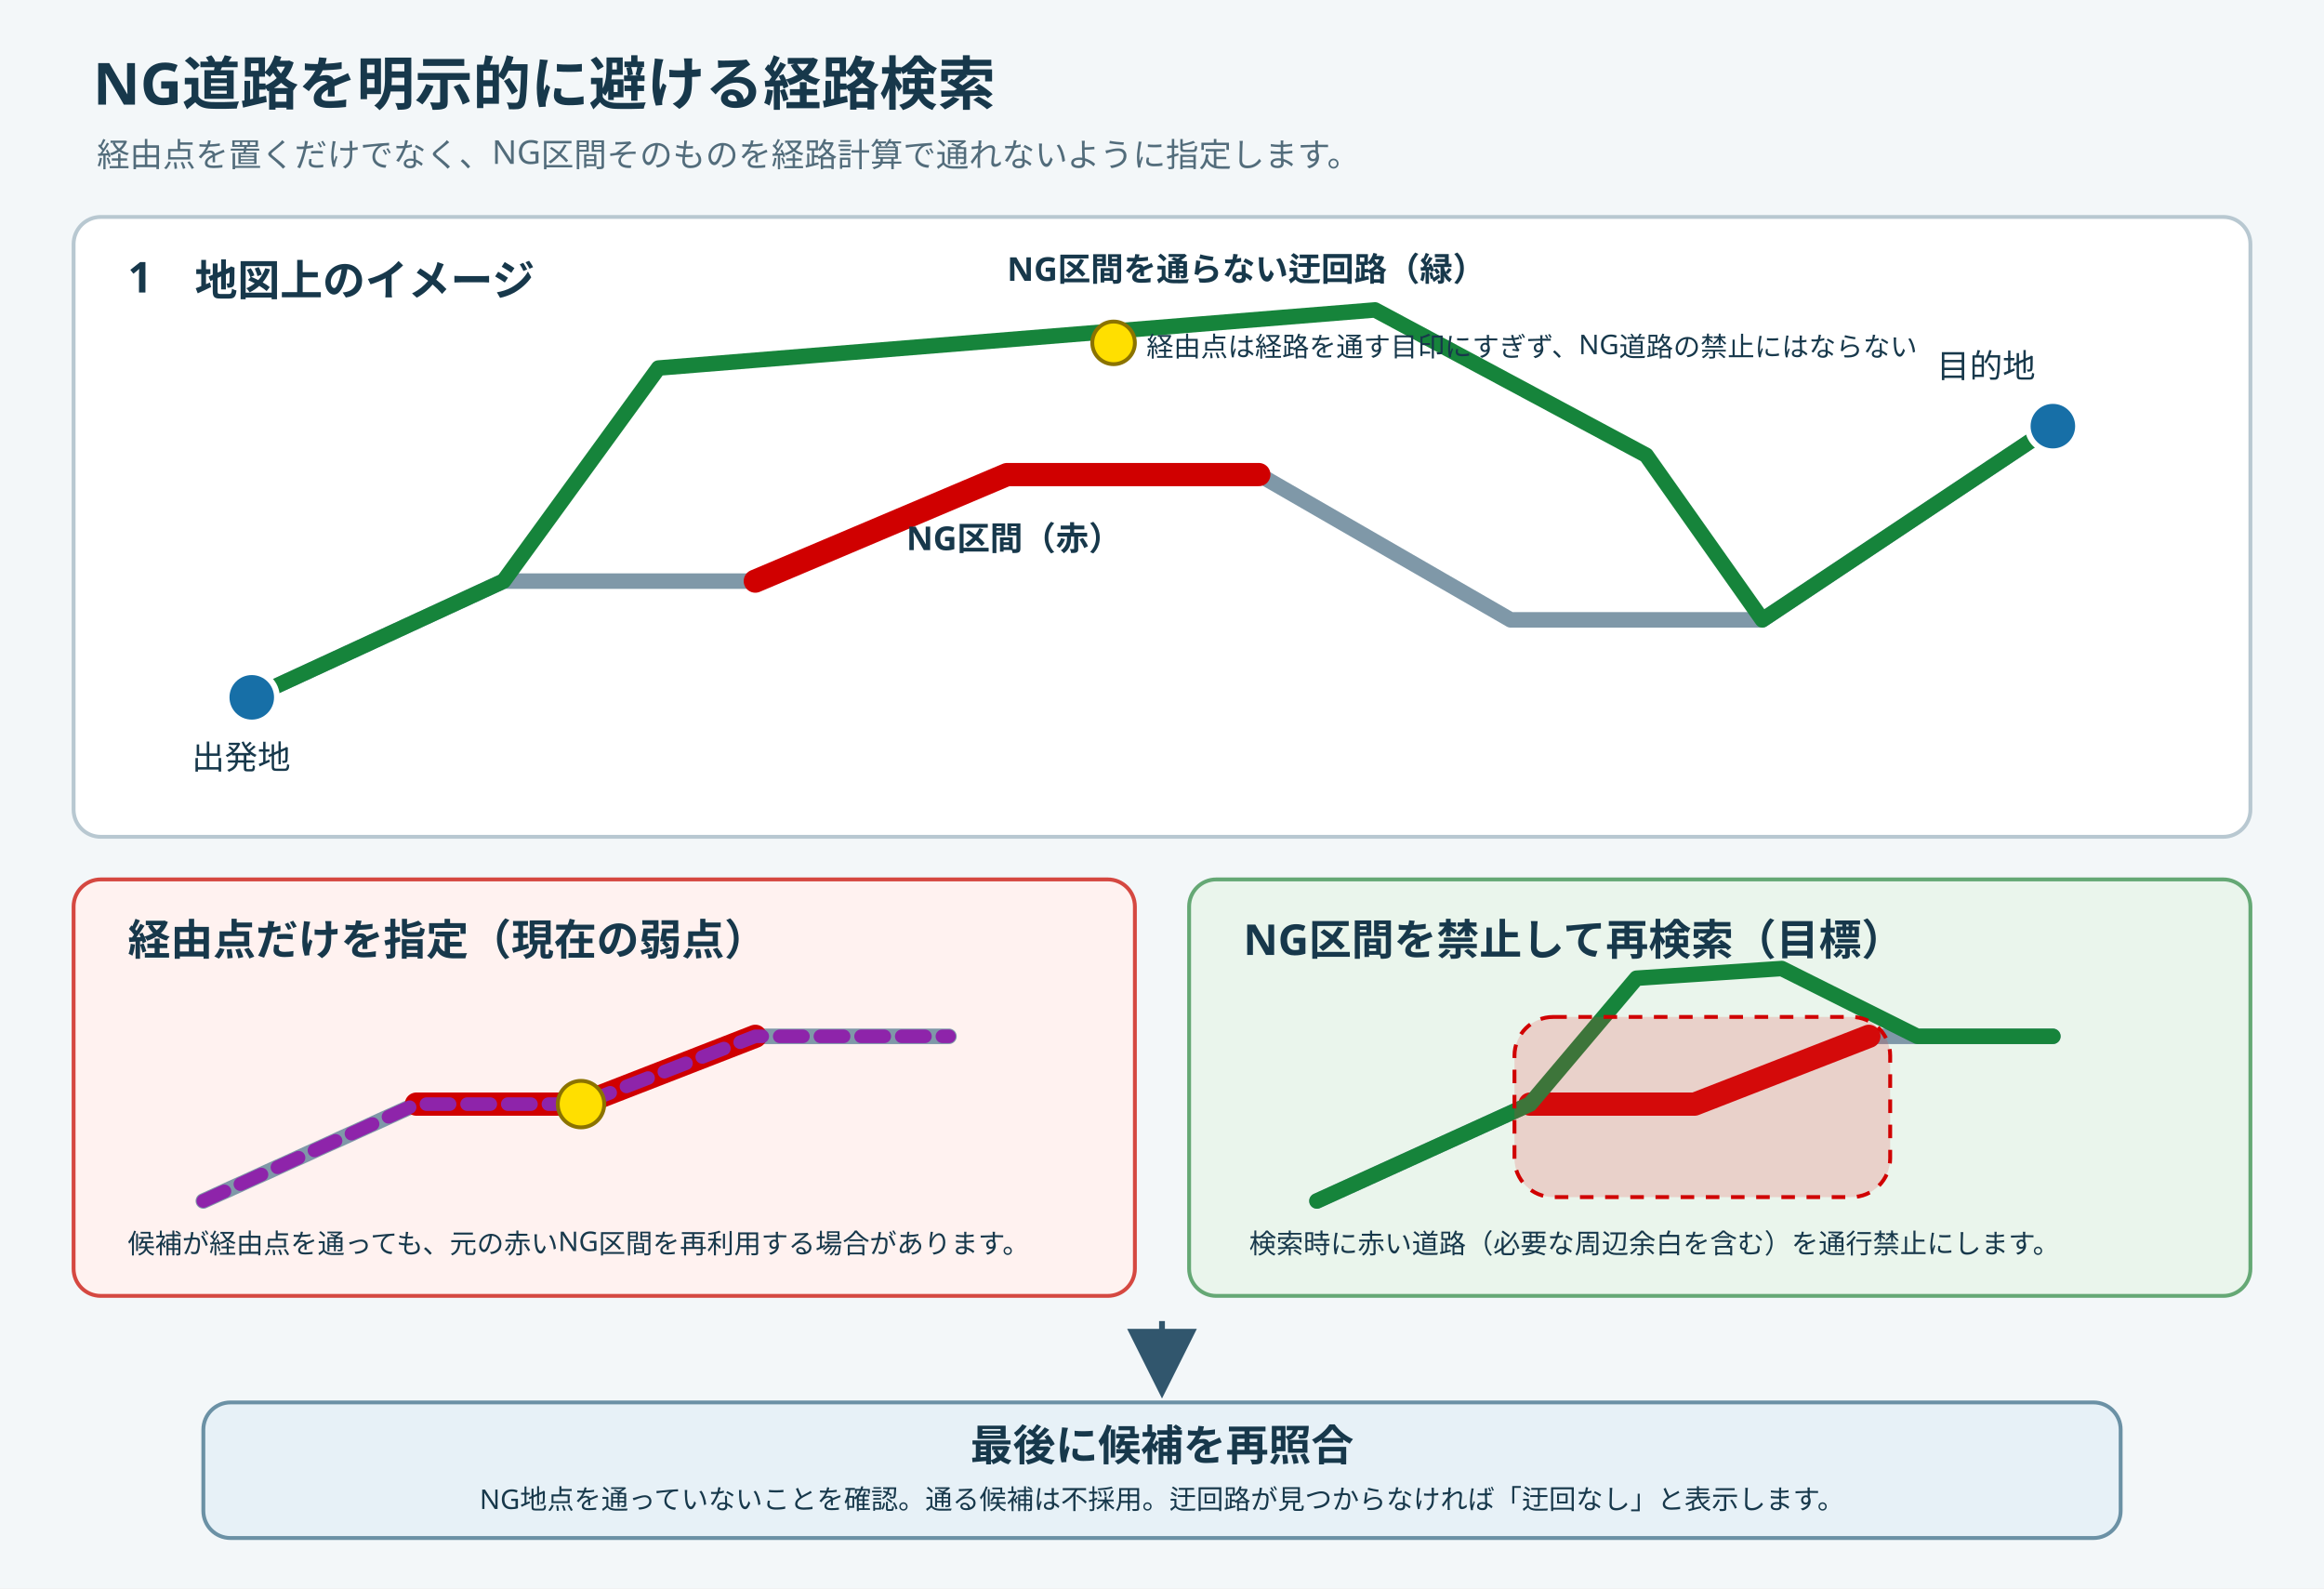
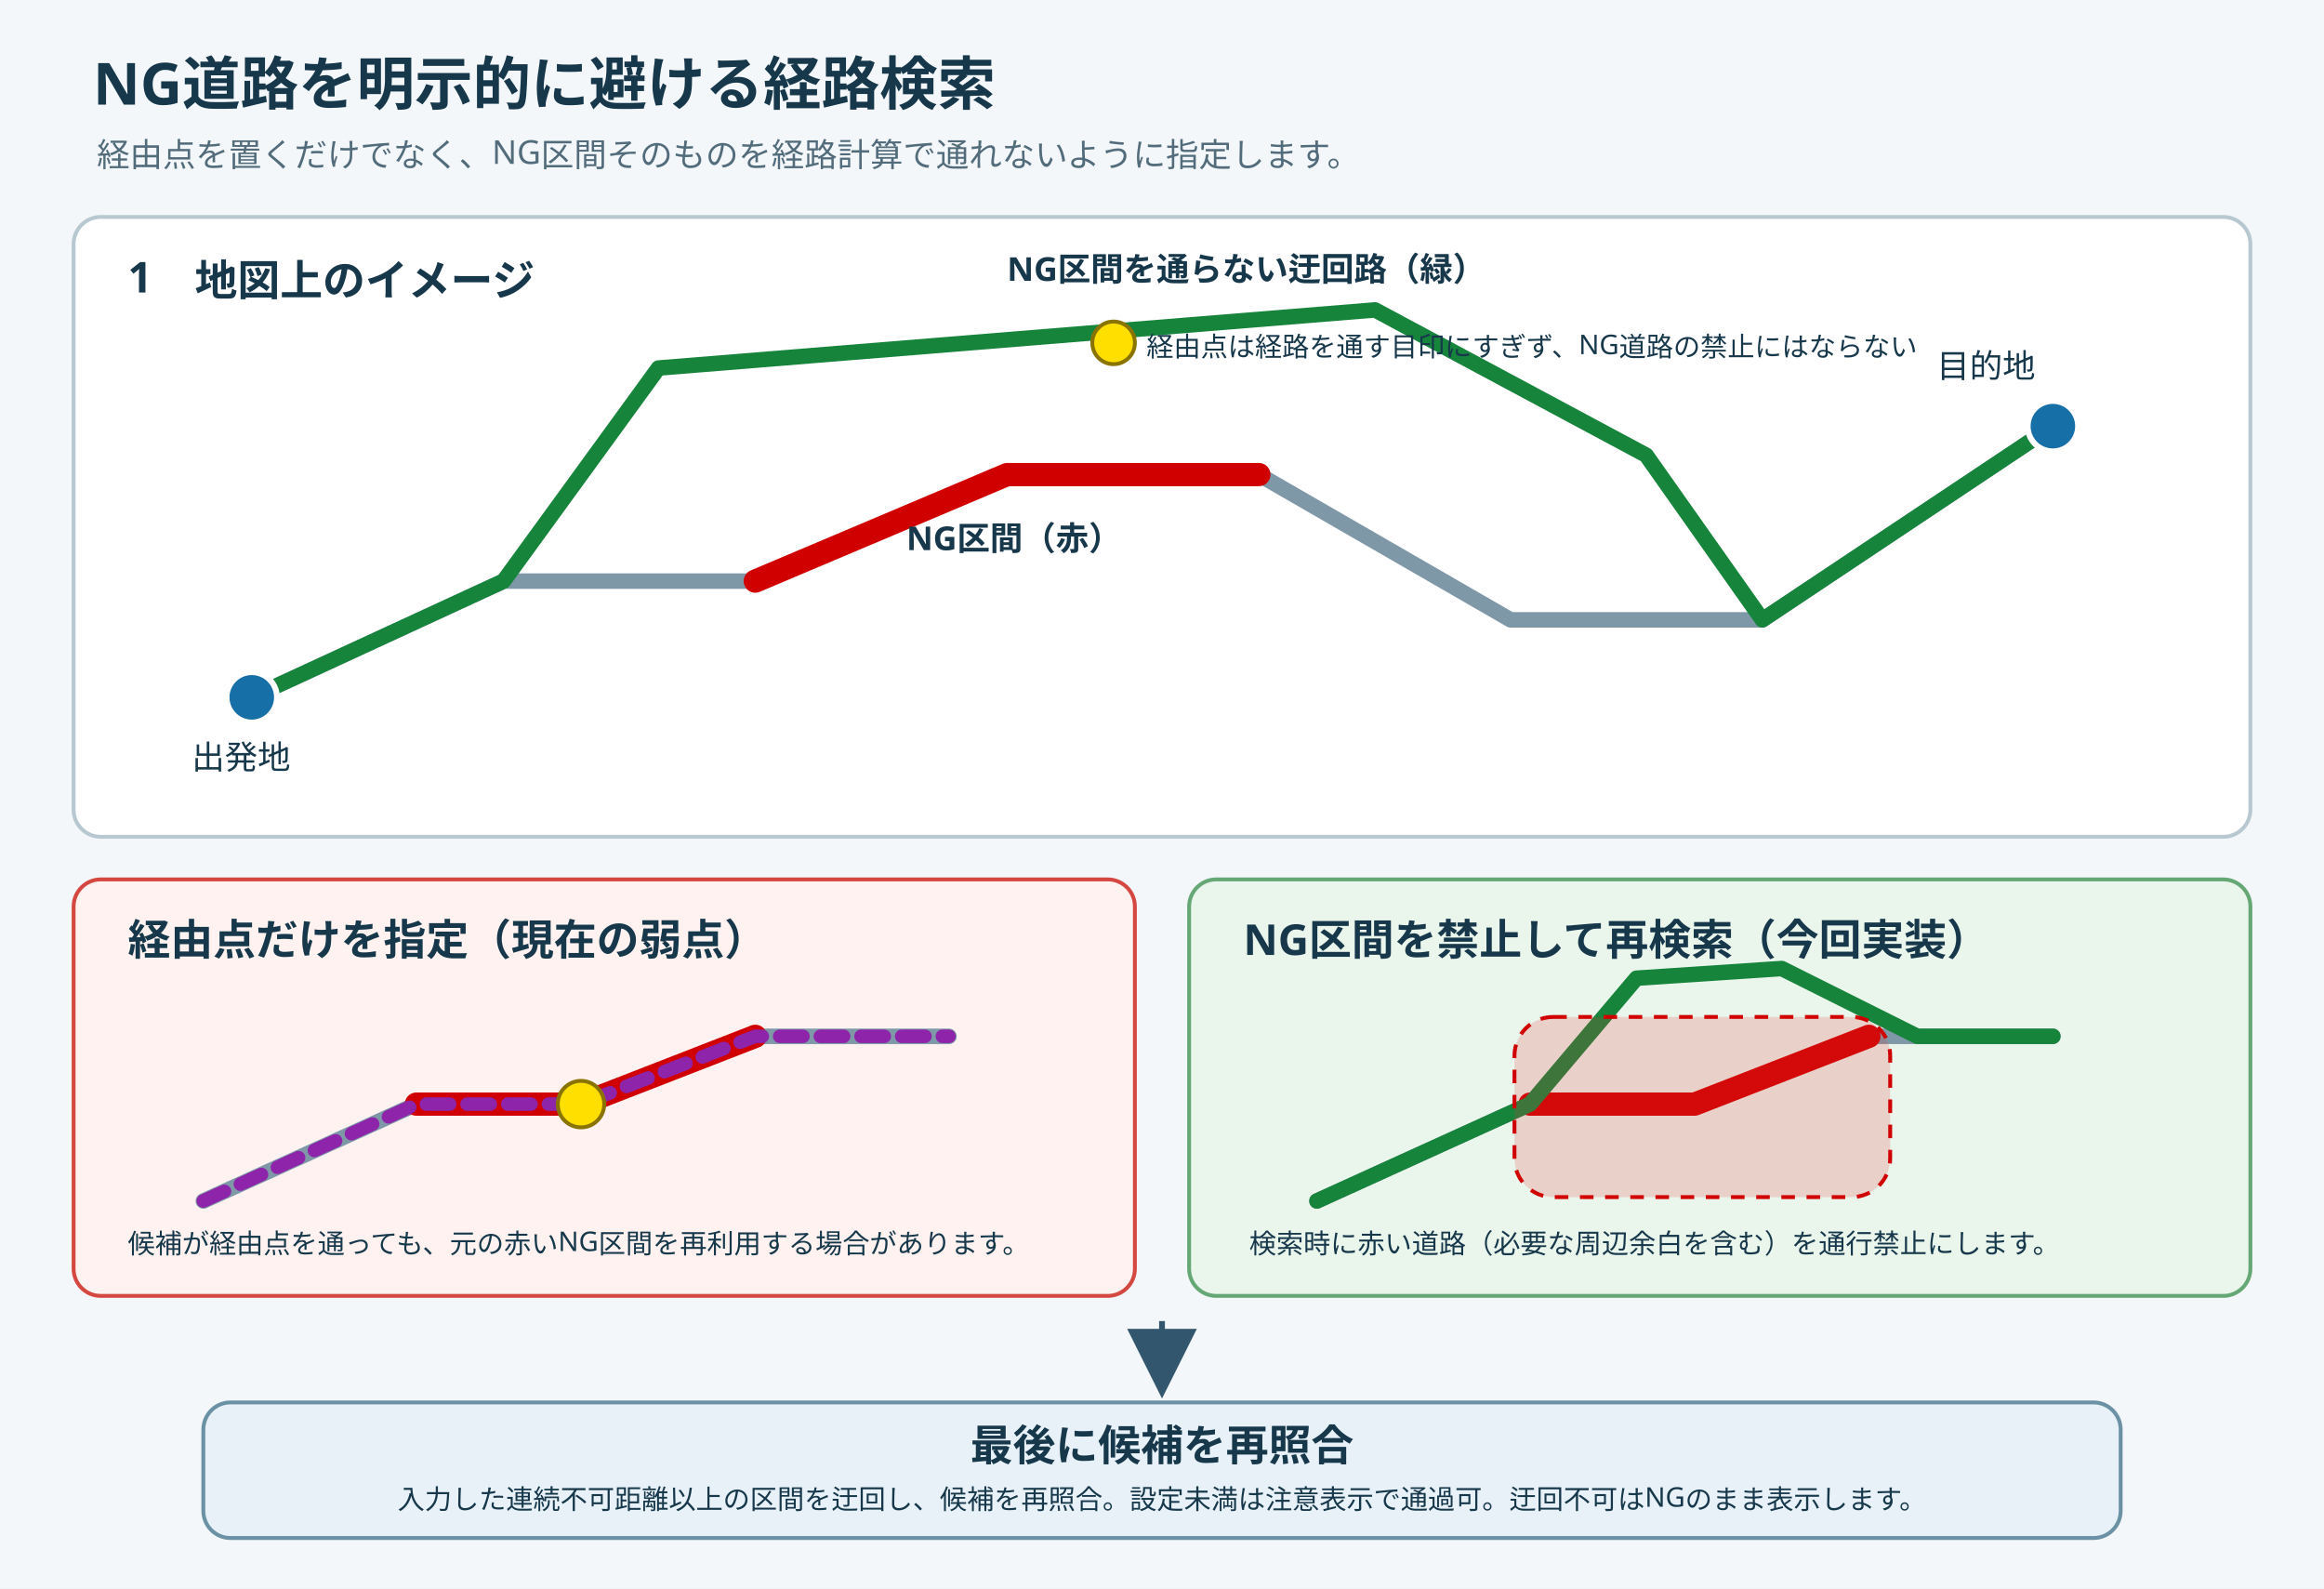
<svg xmlns="http://www.w3.org/2000/svg" width="1200" height="820" viewBox="0 0 1200 820" role="img" aria-labelledby="title desc">
  <defs>
    <marker id="arrow" markerWidth="12" markerHeight="12" refX="10" refY="6" orient="auto">
      <path d="M0 0L12 6L0 12Z" fill="#31566d" />
    </marker>
    <style>
      text{font-family:Meiryo,"Yu Gothic",sans-serif;fill:#17384b}
      .title{font-size:30px;font-weight:700}
      .head{font-size:22px;font-weight:700}
      .body{font-size:17px}
      .small{font-size:14px}
      .muted{fill:#526c7b}
      .panel{fill:#fff;stroke:#b8c8d1;stroke-width:2}
      .road{fill:none;stroke:#7f98a8;stroke-width:8;stroke-linecap:round;stroke-linejoin:round}
      .ng{fill:none;stroke:#d00000;stroke-width:12;stroke-linecap:round;stroke-linejoin:round}
      .detour{fill:none;stroke:#16843b;stroke-width:8;stroke-linecap:round;stroke-linejoin:round}
      .proposed{fill:none;stroke:#8e24aa;stroke-width:7;stroke-dasharray:12 9;stroke-linecap:round;stroke-linejoin:round}
      .arrow{fill:none;stroke:#31566d;stroke-width:3;marker-end:url(#arrow)}
      .node{fill:#176fa7;stroke:#fff;stroke-width:3}
    </style>
  </defs>
  <rect width="1200" height="820" fill="#f3f7f9" />
  <text x="48" y="54" class="title">NG道路を明示的に避ける経路検索</text>
  <text x="50" y="86" class="body muted">経由点を置くだけでなく、NG区間そのものを経路計算で通れないように指定します。</text>
  <rect x="38" y="112" width="1124" height="320" rx="14" class="panel" />
  <text x="66" y="151" class="head">1　地図上のイメージ</text>
  <path d="M130 360L260 300L390 300L520 245L650 245L780 320L910 320L1060 220" class="road" />
  <path d="M390 300L520 245L650 245" class="ng" />
  <path d="M130 360L260 300L340 190L710 160L850 235L910 320L1060 220" class="detour" />
  <circle cx="130" cy="360" r="13" class="node" />
  <circle cx="1060" cy="220" r="13" class="node" />
  <text x="99" y="397" class="body">出発地</text>
  <text x="1000" y="195" class="body">目的地</text>
  <text x="468" y="284" class="body" fill="#b00000" font-weight="700">NG区間（赤）</text>
  <text x="520" y="145" class="body" fill="#16843b" font-weight="700">NG区間を通らない迂回路（緑）</text>
  <circle cx="575" cy="177" r="11" fill="#ffdf00" stroke="#8b7300" stroke-width="2" />
  <text x="592" y="184" class="small">経由点は経路を通す目印にすぎず、NG道路の禁止にはならない</text>
  <rect x="38" y="454" width="548" height="215" rx="14" fill="#fff2f0" stroke="#d54841" stroke-width="2" />
  <text x="66" y="493" class="head">経由点だけを指定（現在の弱点）</text>
  <path d="M105 620L215 570L300 570L390 535L490 535" class="road" />
  <path d="M215 570L300 570L390 535" class="ng" />
  <path d="M105 620L215 570L300 570L390 535L490 535" class="proposed" />
  <circle cx="300" cy="570" r="12" fill="#ffdf00" stroke="#8b7300" stroke-width="2" />
  <text x="66" y="647" class="small">候補が経由点を通っても、元の赤いNG区間を再利用する場合があります。</text>
  <rect x="614" y="454" width="548" height="215" rx="14" fill="#eaf5ec" stroke="#65a875" stroke-width="2" />
-   <text x="642" y="493" class="head">NG区間を禁止して再検索（目標）</text>
+   <text x="642" y="493" class="head">NG区間を禁止して再検索（今回実装）</text>
  <path d="M680 620L790 570L875 570L965 535L1060 535" class="road" />
  <path d="M790 570L875 570L965 535" class="ng" />
  <path d="M680 620L790 570L845 505L920 500L990 535L1060 535" class="detour" />
  <rect x="782" y="525" width="194" height="93" rx="20" fill="#e5393530" stroke="#d00000" stroke-width="2" stroke-dasharray="7 6" />
  <text x="645" y="647" class="small">検索時に赤い道路（必要な周辺余白を含む）を通行禁止にします。</text>
  <path d="M600 682V716" class="arrow" />
  <rect x="105" y="724" width="990" height="70" rx="14" fill="#e7f1f7" stroke="#6b91a5" stroke-width="2" />
  <text x="600" y="754" text-anchor="middle" class="head">最後に候補を再照合</text>
-   <text x="600" y="779" text-anchor="middle" class="small">NG地点を通っていないことを確認。通る候補は不採用。迂回路が見つからなければ「迂回なし」と表示します。</text>
+   <text x="600" y="779" text-anchor="middle" class="small">入力した連続不可距離以上の区間を迂回し、候補を再照合。設定未満は注意表示で通過可。迂回不可はNGのまま表示します。</text>
</svg>
